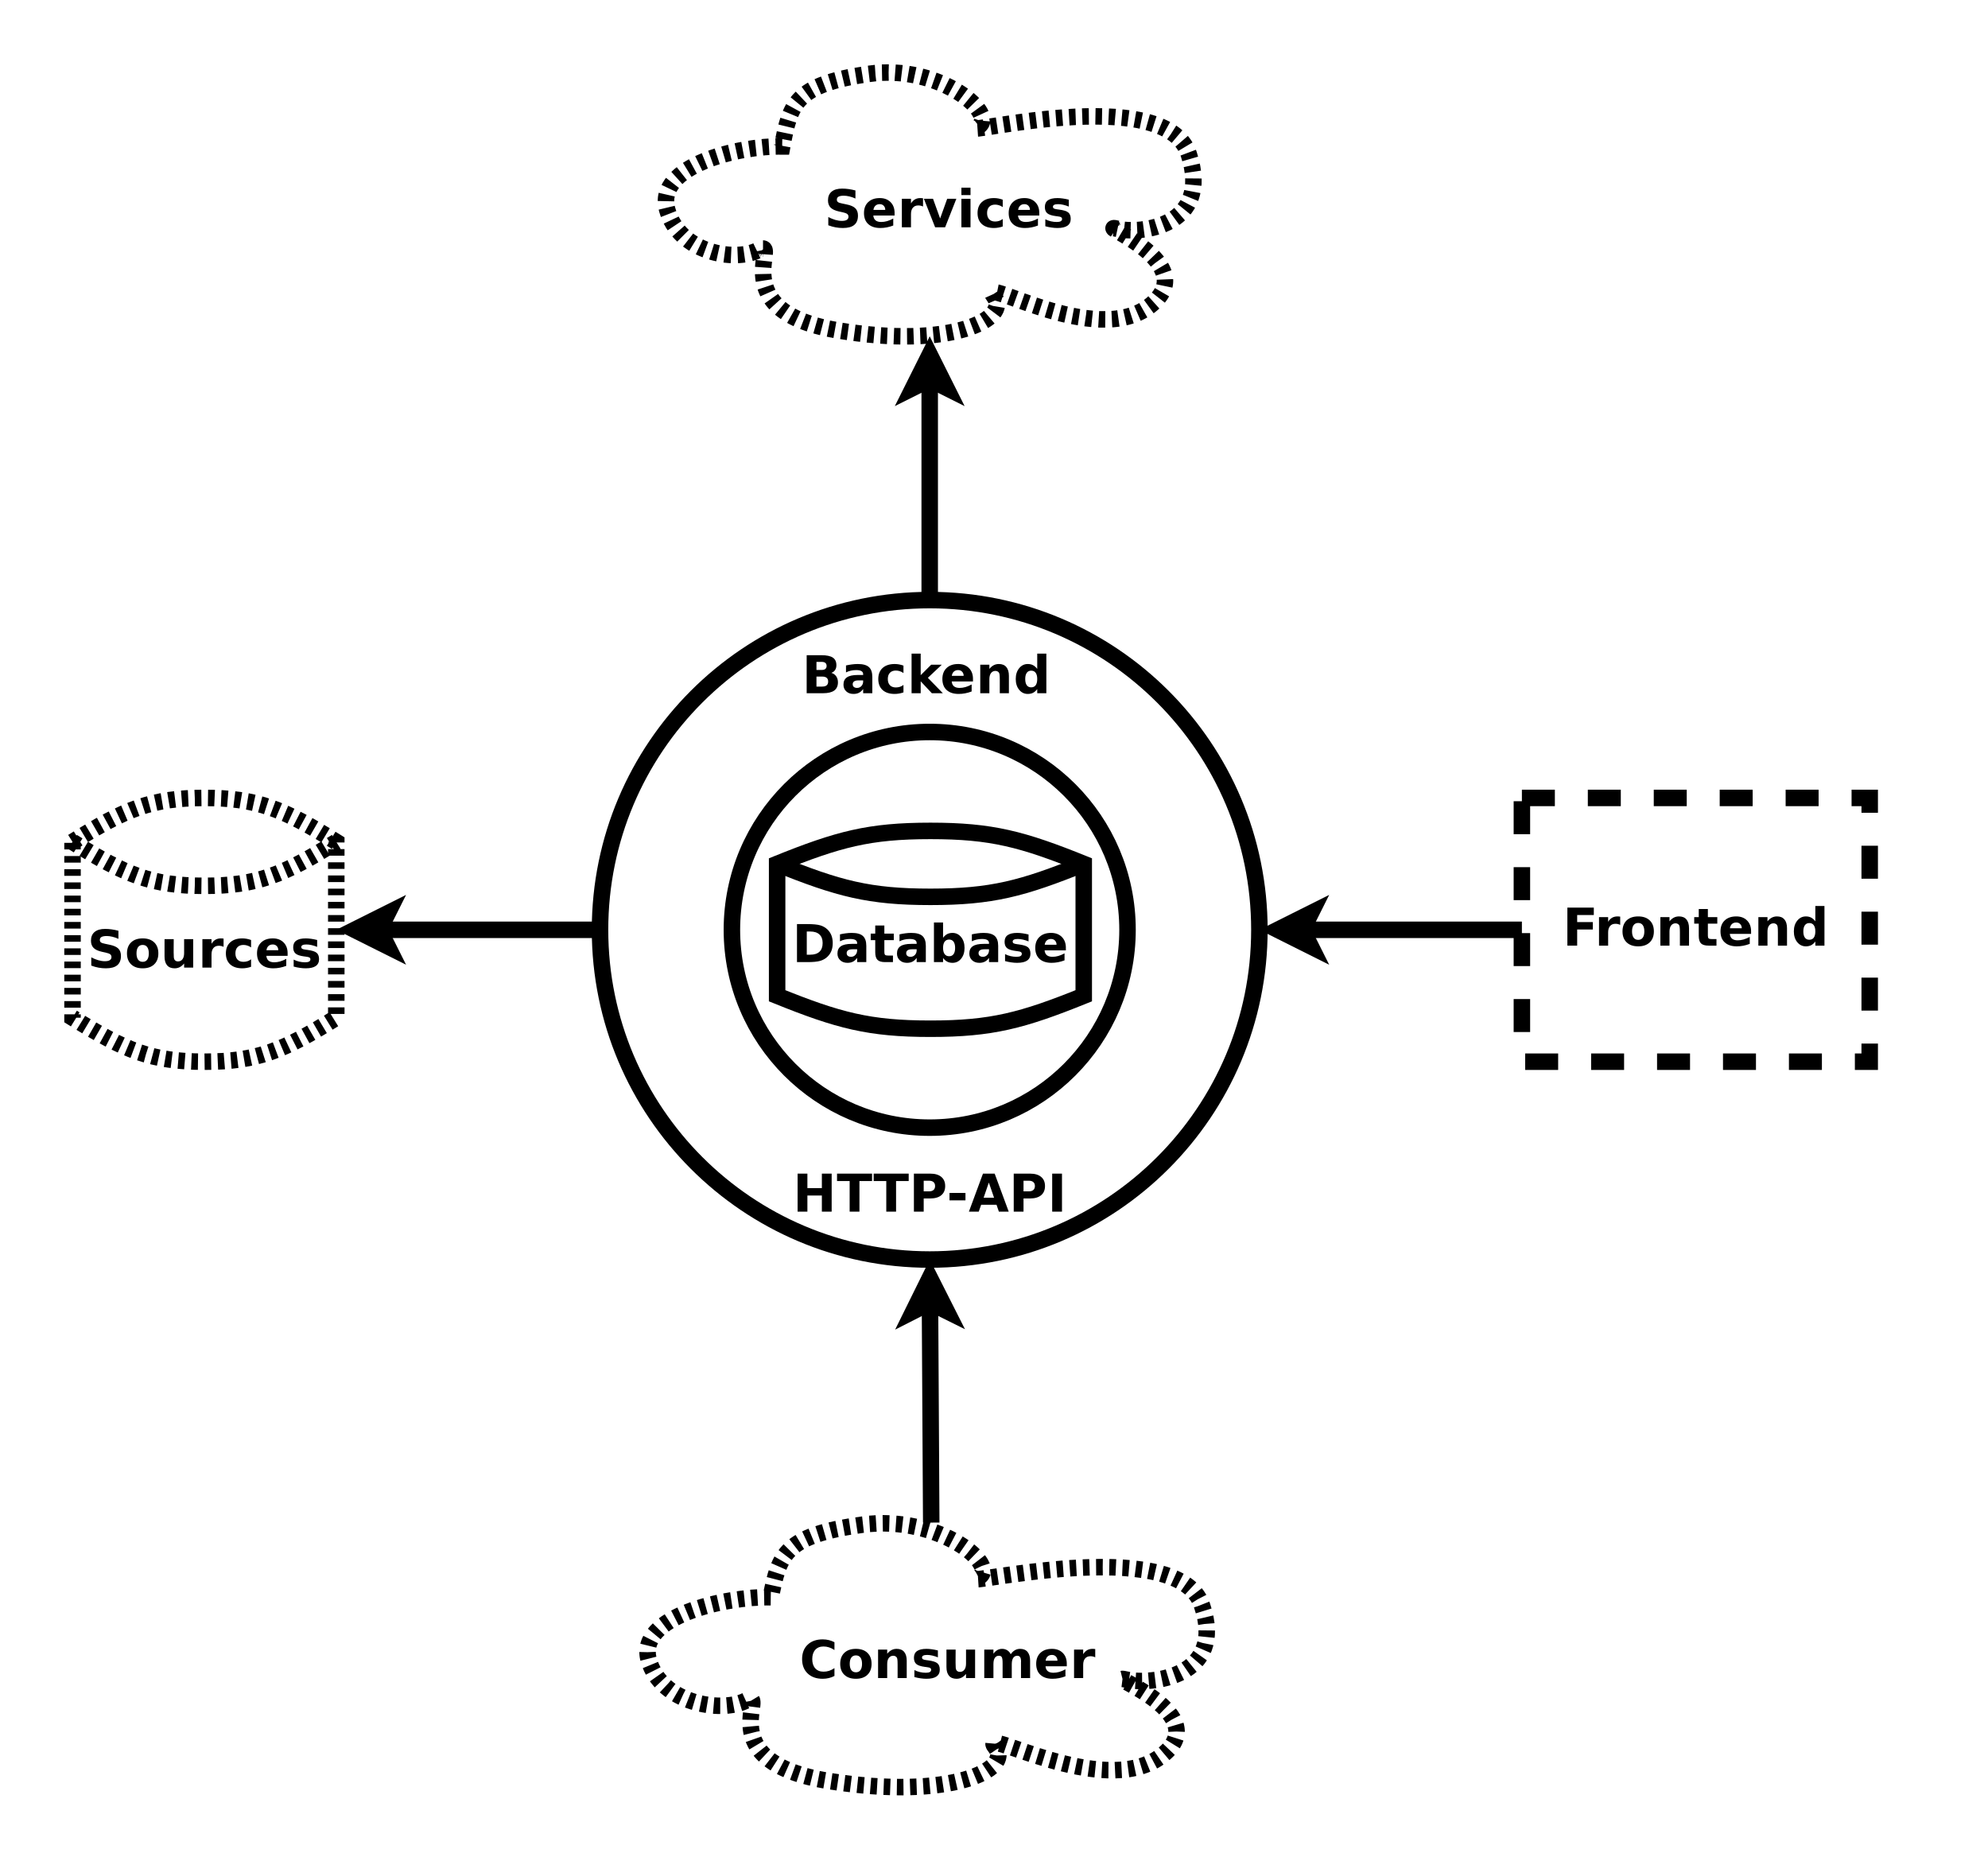
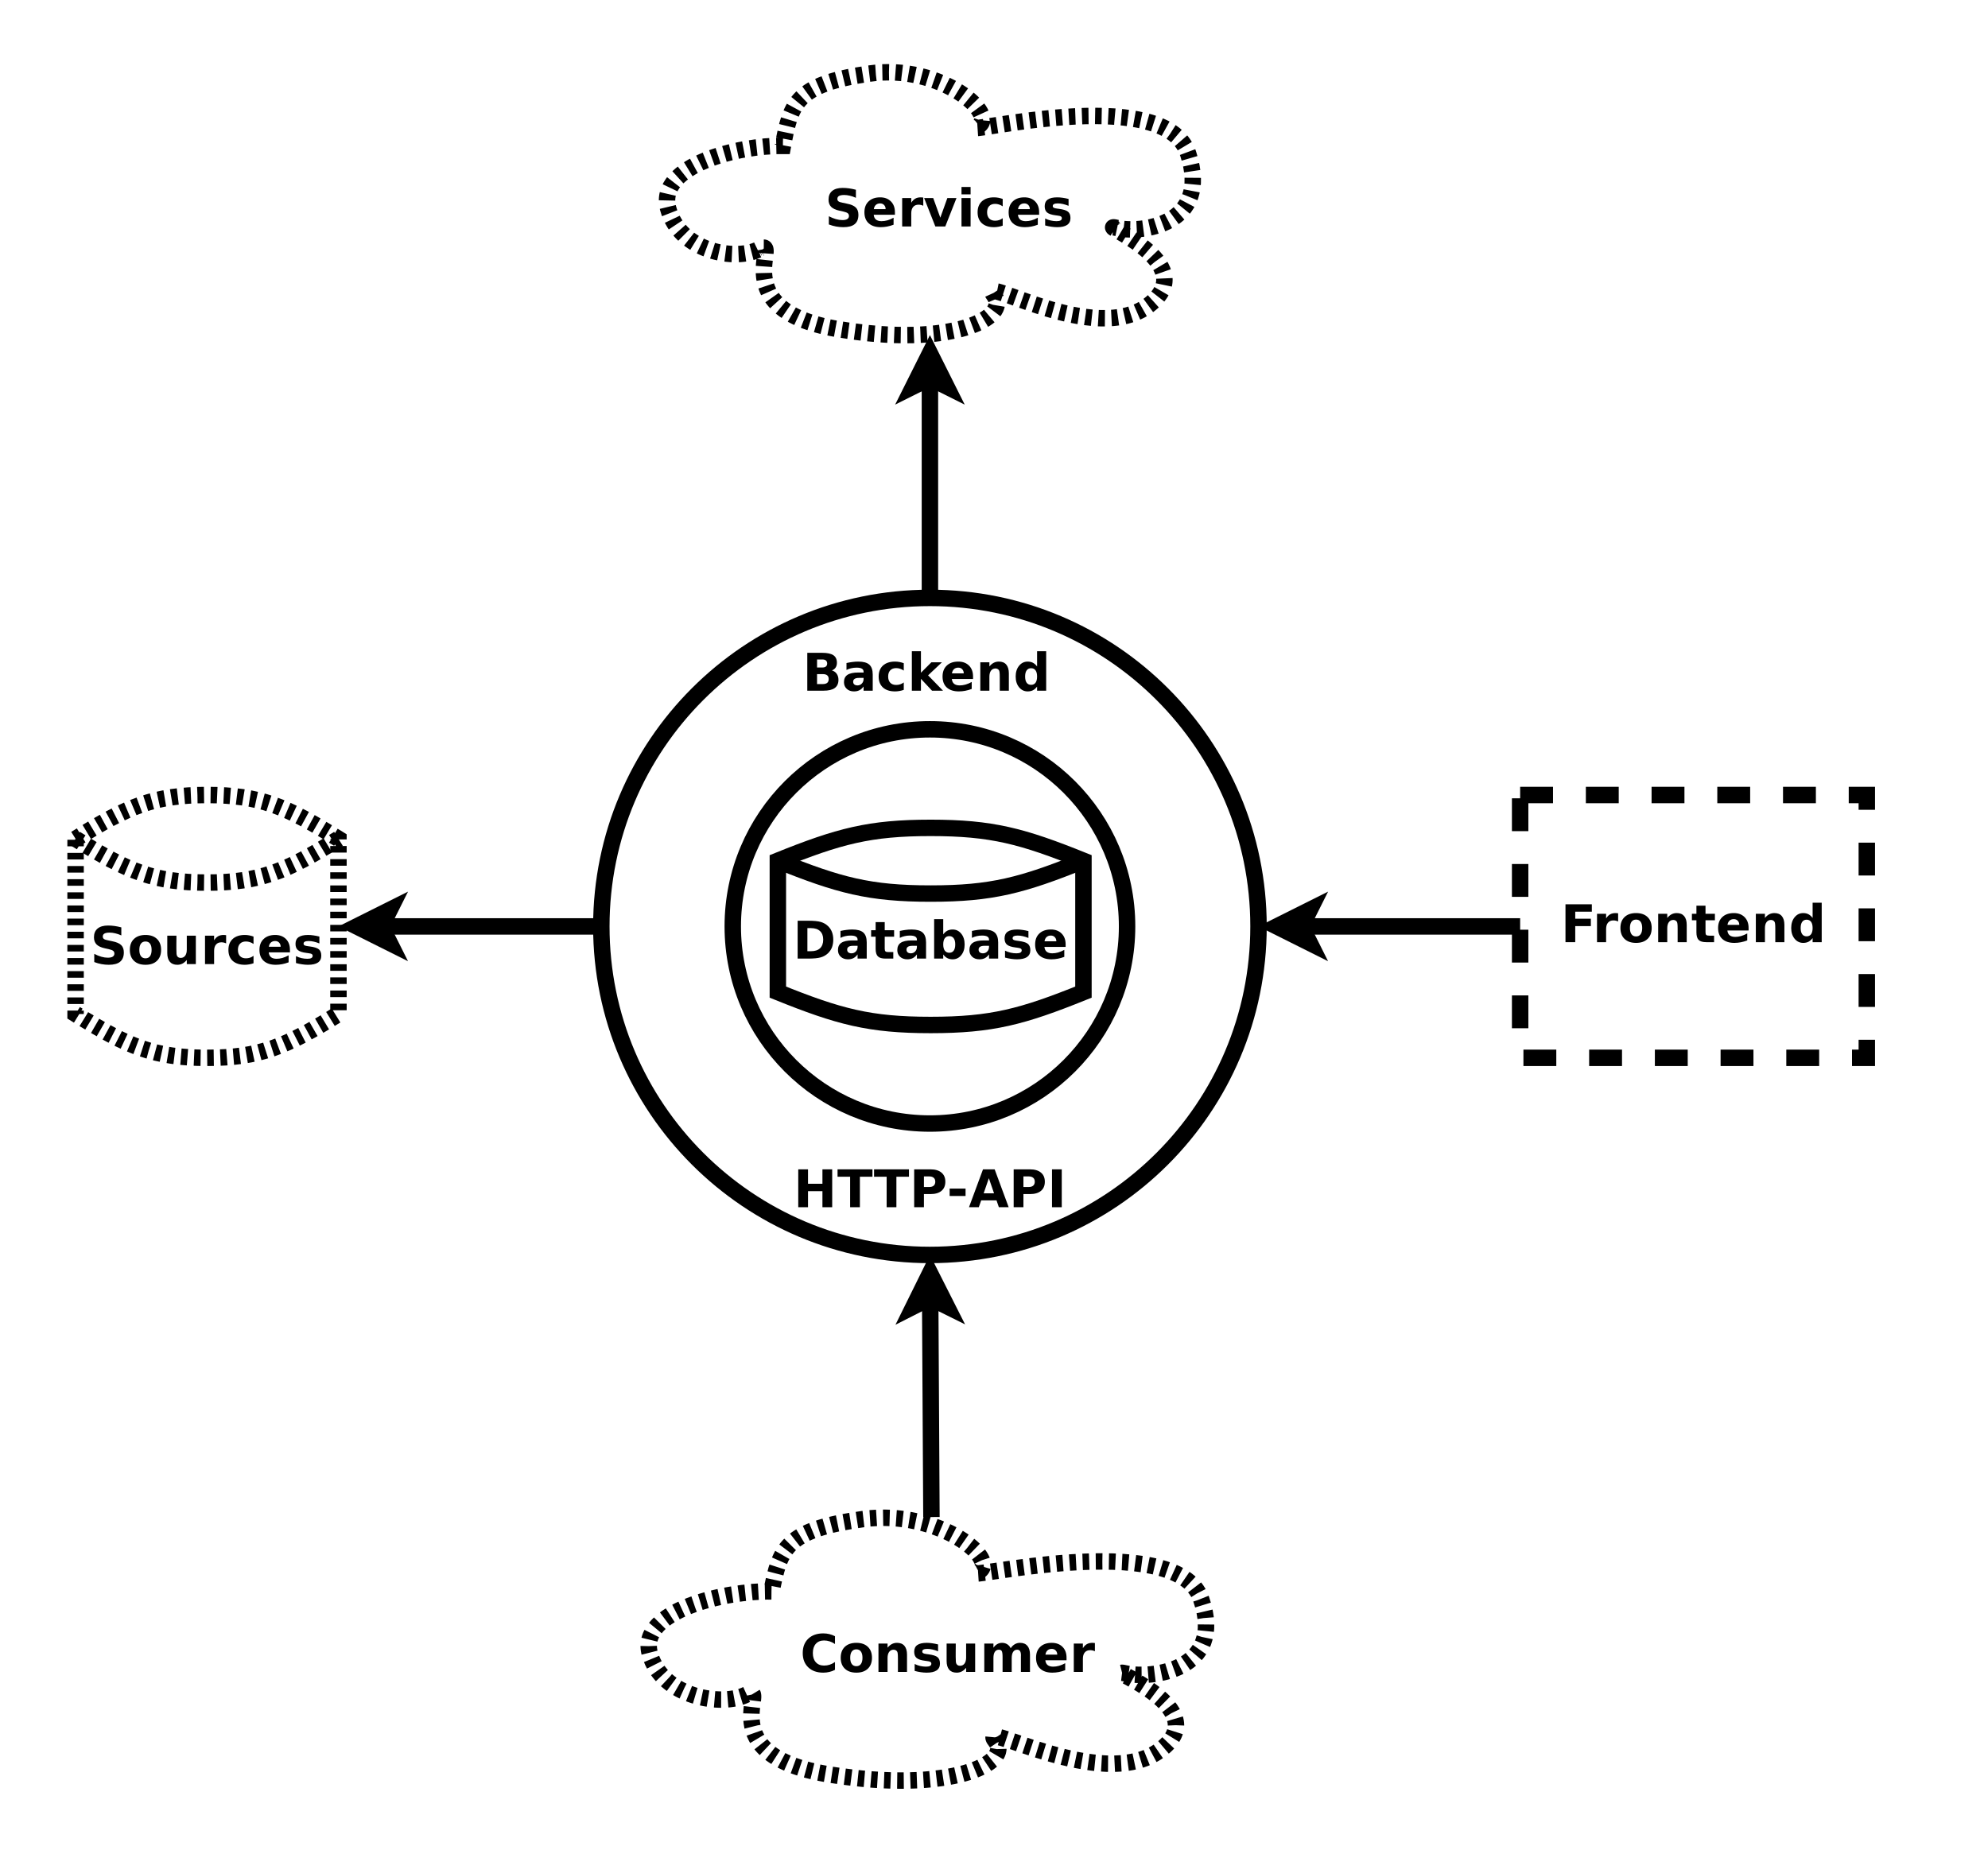
- <svg xmlns="http://www.w3.org/2000/svg" xmlns:xlink="http://www.w3.org/1999/xlink" width="603pt" height="563pt" viewBox="0 0 603 563" version="1.1">
+ <svg xmlns="http://www.w3.org/2000/svg" xmlns:xlink="http://www.w3.org/1999/xlink" width="605pt" height="563pt" viewBox="0 0 603 563" version="1.1">
  <defs>
    <g>
      <symbol overflow="visible" id="glyph0-0">
        <path style="stroke:none;" d="M 0.781 2.797 L 0.781 -11.156 L 8.688 -11.156 L 8.688 2.797 Z M 1.672 1.922 L 7.812 1.922 L 7.812 -10.266 L 1.672 -10.266 Z M 1.672 1.922 " />
      </symbol>
      <symbol overflow="visible" id="glyph0-1">
        <path style="stroke:none;" d="M 4.422 -9.281 L 4.422 -2.25 L 5.484 -2.25 C 6.703 -2.25 7.629 -2.547 8.266 -3.141 C 8.91 -3.742 9.234 -4.625 9.234 -5.781 C 9.234 -6.914 8.91 -7.781 8.266 -8.375 C 7.629 -8.977 6.703 -9.281 5.484 -9.281 Z M 1.453 -11.531 L 4.594 -11.531 C 6.344 -11.531 7.645 -11.406 8.5 -11.156 C 9.352 -10.906 10.086 -10.484 10.703 -9.891 C 11.242 -9.367 11.645 -8.766 11.906 -8.078 C 12.164 -7.398 12.297 -6.633 12.297 -5.781 C 12.297 -4.906 12.164 -4.125 11.906 -3.438 C 11.645 -2.758 11.242 -2.16 10.703 -1.641 C 10.086 -1.047 9.348 -0.625 8.484 -0.375 C 7.617 -0.125 6.32 0 4.594 0 L 1.453 0 Z M 1.453 -11.531 " />
      </symbol>
      <symbol overflow="visible" id="glyph0-2">
        <path style="stroke:none;" d="M 5.203 -3.891 C 4.629 -3.891 4.195 -3.789 3.906 -3.594 C 3.613 -3.395 3.469 -3.109 3.469 -2.734 C 3.469 -2.379 3.582 -2.102 3.812 -1.906 C 4.051 -1.707 4.379 -1.609 4.797 -1.609 C 5.316 -1.609 5.754 -1.797 6.109 -2.172 C 6.461 -2.547 6.641 -3.016 6.641 -3.578 L 6.641 -3.891 Z M 9.422 -4.938 L 9.422 0 L 6.641 0 L 6.641 -1.281 C 6.266 -0.758 5.844 -0.379 5.375 -0.141 C 4.914 0.098 4.359 0.219 3.703 0.219 C 2.805 0.219 2.078 -0.039 1.516 -0.562 C 0.953 -1.082 0.672 -1.758 0.672 -2.594 C 0.672 -3.602 1.02 -4.344 1.719 -4.812 C 2.414 -5.289 3.516 -5.531 5.016 -5.531 L 6.641 -5.531 L 6.641 -5.75 C 6.641 -6.188 6.469 -6.504 6.125 -6.703 C 5.781 -6.91 5.242 -7.016 4.516 -7.016 C 3.922 -7.016 3.367 -6.953 2.859 -6.828 C 2.348 -6.711 1.875 -6.539 1.438 -6.312 L 1.438 -8.422 C 2.031 -8.555 2.625 -8.66 3.219 -8.734 C 3.812 -8.816 4.41 -8.859 5.016 -8.859 C 6.566 -8.859 7.688 -8.551 8.375 -7.938 C 9.07 -7.32 9.422 -6.32 9.422 -4.938 Z M 9.422 -4.938 " />
      </symbol>
      <symbol overflow="visible" id="glyph0-3">
        <path style="stroke:none;" d="M 4.344 -11.109 L 4.344 -8.641 L 7.203 -8.641 L 7.203 -6.672 L 4.344 -6.672 L 4.344 -3 C 4.344 -2.602 4.422 -2.332 4.578 -2.188 C 4.742 -2.051 5.062 -1.984 5.531 -1.984 L 6.953 -1.984 L 6.953 0 L 4.594 0 C 3.5 0 2.723 -0.223 2.266 -0.672 C 1.805 -1.129 1.578 -1.906 1.578 -3 L 1.578 -6.672 L 0.203 -6.672 L 0.203 -8.641 L 1.578 -8.641 L 1.578 -11.109 Z M 4.344 -11.109 " />
      </symbol>
      <symbol overflow="visible" id="glyph0-4">
        <path style="stroke:none;" d="M 5.938 -1.781 C 6.52 -1.781 6.969 -1.992 7.281 -2.422 C 7.594 -2.859 7.75 -3.488 7.75 -4.312 C 7.75 -5.133 7.594 -5.758 7.281 -6.188 C 6.969 -6.625 6.52 -6.844 5.938 -6.844 C 5.344 -6.844 4.883 -6.625 4.562 -6.188 C 4.25 -5.758 4.094 -5.133 4.094 -4.312 C 4.094 -3.5 4.25 -2.875 4.562 -2.438 C 4.883 -2 5.344 -1.781 5.938 -1.781 Z M 4.094 -7.375 C 4.469 -7.883 4.883 -8.258 5.344 -8.5 C 5.812 -8.738 6.348 -8.859 6.953 -8.859 C 8.023 -8.859 8.898 -8.43 9.578 -7.578 C 10.266 -6.734 10.609 -5.645 10.609 -4.312 C 10.609 -2.977 10.266 -1.891 9.578 -1.047 C 8.898 -0.203 8.023 0.219 6.953 0.219 C 6.348 0.219 5.812 0.098 5.344 -0.141 C 4.883 -0.379 4.469 -0.75 4.094 -1.25 L 4.094 0 L 1.328 0 L 1.328 -12.016 L 4.094 -12.016 Z M 4.094 -7.375 " />
      </symbol>
      <symbol overflow="visible" id="glyph0-5">
        <path style="stroke:none;" d="M 8.078 -8.375 L 8.078 -6.281 C 7.492 -6.52 6.926 -6.703 6.375 -6.828 C 5.82 -6.953 5.301 -7.016 4.812 -7.016 C 4.281 -7.016 3.891 -6.945 3.641 -6.812 C 3.391 -6.688 3.266 -6.488 3.266 -6.219 C 3.266 -6 3.359 -5.828 3.547 -5.703 C 3.742 -5.586 4.094 -5.5 4.594 -5.438 L 5.078 -5.375 C 6.492 -5.195 7.441 -4.898 7.922 -4.484 C 8.41 -4.078 8.656 -3.43 8.656 -2.547 C 8.656 -1.629 8.316 -0.938 7.641 -0.469 C 6.961 -0.008 5.953 0.219 4.609 0.219 C 4.035 0.219 3.441 0.172 2.828 0.078 C 2.223 -0.004 1.598 -0.133 0.953 -0.312 L 0.953 -2.422 C 1.504 -2.148 2.066 -1.945 2.641 -1.812 C 3.223 -1.676 3.812 -1.609 4.406 -1.609 C 4.945 -1.609 5.352 -1.68 5.625 -1.828 C 5.895 -1.984 6.031 -2.207 6.031 -2.5 C 6.031 -2.75 5.938 -2.93 5.75 -3.047 C 5.562 -3.172 5.188 -3.266 4.625 -3.328 L 4.141 -3.391 C 2.91 -3.547 2.047 -3.832 1.547 -4.25 C 1.055 -4.664 0.812 -5.301 0.812 -6.156 C 0.812 -7.07 1.125 -7.75 1.75 -8.188 C 2.383 -8.633 3.348 -8.859 4.641 -8.859 C 5.148 -8.859 5.688 -8.816 6.25 -8.734 C 6.812 -8.66 7.422 -8.539 8.078 -8.375 Z M 8.078 -8.375 " />
      </symbol>
      <symbol overflow="visible" id="glyph0-6">
        <path style="stroke:none;" d="M 9.953 -4.344 L 9.953 -3.562 L 3.5 -3.562 C 3.562 -2.914 3.789 -2.426 4.188 -2.094 C 4.594 -1.77 5.16 -1.609 5.891 -1.609 C 6.461 -1.609 7.051 -1.691 7.656 -1.859 C 8.27 -2.035 8.898 -2.301 9.547 -2.656 L 9.547 -0.531 C 8.891 -0.281 8.234 -0.094 7.578 0.031 C 6.93 0.156 6.281 0.219 5.625 0.219 C 4.062 0.219 2.844 -0.176 1.969 -0.969 C 1.102 -1.758 0.672 -2.875 0.672 -4.312 C 0.672 -5.727 1.098 -6.836 1.953 -7.641 C 2.805 -8.453 3.977 -8.859 5.469 -8.859 C 6.832 -8.859 7.922 -8.445 8.734 -7.625 C 9.547 -6.812 9.953 -5.719 9.953 -4.344 Z M 7.125 -5.266 C 7.125 -5.785 6.969 -6.207 6.656 -6.531 C 6.352 -6.852 5.953 -7.016 5.453 -7.016 C 4.922 -7.016 4.488 -6.863 4.156 -6.562 C 3.82 -6.258 3.613 -5.828 3.531 -5.266 Z M 7.125 -5.266 " />
      </symbol>
      <symbol overflow="visible" id="glyph0-7">
        <path style="stroke:none;" d="M 6.062 -7.062 C 6.531 -7.062 6.883 -7.164 7.125 -7.375 C 7.375 -7.582 7.5 -7.883 7.5 -8.281 C 7.5 -8.676 7.375 -8.977 7.125 -9.188 C 6.883 -9.395 6.531 -9.5 6.062 -9.5 L 4.422 -9.5 L 4.422 -7.062 Z M 6.172 -2.016 C 6.766 -2.016 7.211 -2.141 7.516 -2.391 C 7.816 -2.648 7.969 -3.035 7.969 -3.547 C 7.969 -4.047 7.816 -4.422 7.516 -4.672 C 7.223 -4.922 6.773 -5.047 6.172 -5.047 L 4.422 -5.047 L 4.422 -2.016 Z M 8.938 -6.172 C 9.57 -5.984 10.062 -5.641 10.406 -5.141 C 10.758 -4.641 10.938 -4.023 10.938 -3.297 C 10.938 -2.191 10.562 -1.363 9.812 -0.812 C 9.062 -0.27 7.922 0 6.391 0 L 1.453 0 L 1.453 -11.531 L 5.922 -11.531 C 7.516 -11.531 8.672 -11.285 9.391 -10.797 C 10.109 -10.316 10.469 -9.547 10.469 -8.484 C 10.469 -7.922 10.336 -7.441 10.078 -7.047 C 9.816 -6.648 9.438 -6.359 8.938 -6.172 Z M 8.938 -6.172 " />
      </symbol>
      <symbol overflow="visible" id="glyph0-8">
        <path style="stroke:none;" d="M 8.312 -8.375 L 8.312 -6.125 C 7.938 -6.383 7.555 -6.57 7.172 -6.688 C 6.797 -6.812 6.406 -6.875 6 -6.875 C 5.227 -6.875 4.629 -6.648 4.203 -6.203 C 3.773 -5.754 3.562 -5.125 3.562 -4.312 C 3.562 -3.508 3.773 -2.879 4.203 -2.422 C 4.629 -1.973 5.227 -1.75 6 -1.75 C 6.438 -1.75 6.848 -1.812 7.234 -1.938 C 7.629 -2.07 7.988 -2.266 8.312 -2.516 L 8.312 -0.25 C 7.883 -0.094 7.445 0.02 7 0.094 C 6.551 0.176 6.102 0.219 5.656 0.219 C 4.094 0.219 2.867 -0.176 1.984 -0.969 C 1.109 -1.77 0.672 -2.883 0.672 -4.312 C 0.672 -5.738 1.109 -6.852 1.984 -7.656 C 2.867 -8.457 4.094 -8.859 5.656 -8.859 C 6.113 -8.859 6.562 -8.816 7 -8.734 C 7.438 -8.648 7.875 -8.531 8.312 -8.375 Z M 8.312 -8.375 " />
      </symbol>
      <symbol overflow="visible" id="glyph0-9">
        <path style="stroke:none;" d="M 1.328 -12.016 L 4.094 -12.016 L 4.094 -5.469 L 7.266 -8.641 L 10.484 -8.641 L 6.266 -4.672 L 10.812 0 L 7.469 0 L 4.094 -3.609 L 4.094 0 L 1.328 0 Z M 1.328 -12.016 " />
      </symbol>
      <symbol overflow="visible" id="glyph0-10">
        <path style="stroke:none;" d="M 10.016 -5.266 L 10.016 0 L 7.25 0 L 7.25 -4.031 C 7.25 -4.781 7.227 -5.297 7.188 -5.578 C 7.156 -5.859 7.098 -6.066 7.016 -6.203 C 6.91 -6.379 6.766 -6.516 6.578 -6.609 C 6.391 -6.711 6.176 -6.766 5.938 -6.766 C 5.363 -6.766 4.91 -6.539 4.578 -6.094 C 4.254 -5.656 4.094 -5.039 4.094 -4.25 L 4.094 0 L 1.328 0 L 1.328 -8.641 L 4.094 -8.641 L 4.094 -7.375 C 4.508 -7.883 4.953 -8.258 5.422 -8.5 C 5.891 -8.738 6.406 -8.859 6.969 -8.859 C 7.969 -8.859 8.723 -8.551 9.234 -7.938 C 9.754 -7.32 10.016 -6.43 10.016 -5.266 Z M 10.016 -5.266 " />
      </symbol>
      <symbol overflow="visible" id="glyph0-11">
        <path style="stroke:none;" d="M 7.219 -7.375 L 7.219 -12.016 L 9.984 -12.016 L 9.984 0 L 7.219 0 L 7.219 -1.25 C 6.832 -0.738 6.41 -0.363 5.953 -0.125 C 5.492 0.102 4.961 0.219 4.359 0.219 C 3.297 0.219 2.422 -0.203 1.734 -1.047 C 1.047 -1.891 0.703 -2.977 0.703 -4.312 C 0.703 -5.645 1.047 -6.734 1.734 -7.578 C 2.422 -8.43 3.297 -8.859 4.359 -8.859 C 4.961 -8.859 5.492 -8.738 5.953 -8.5 C 6.41 -8.258 6.832 -7.883 7.219 -7.375 Z M 5.391 -1.781 C 5.984 -1.781 6.438 -1.992 6.75 -2.422 C 7.062 -2.859 7.219 -3.488 7.219 -4.312 C 7.219 -5.133 7.062 -5.758 6.75 -6.188 C 6.438 -6.625 5.984 -6.844 5.391 -6.844 C 4.805 -6.844 4.359 -6.625 4.047 -6.188 C 3.734 -5.758 3.578 -5.133 3.578 -4.312 C 3.578 -3.488 3.734 -2.859 4.047 -2.422 C 4.359 -1.992 4.805 -1.781 5.391 -1.781 Z M 5.391 -1.781 " />
      </symbol>
      <symbol overflow="visible" id="glyph0-12">
        <path style="stroke:none;" d="M 9.469 -11.172 L 9.469 -8.719 C 8.844 -9.008 8.227 -9.223 7.625 -9.359 C 7.02 -9.504 6.453 -9.578 5.922 -9.578 C 5.203 -9.578 4.672 -9.477 4.328 -9.281 C 3.992 -9.094 3.828 -8.789 3.828 -8.375 C 3.828 -8.062 3.941 -7.816 4.172 -7.641 C 4.398 -7.473 4.816 -7.332 5.422 -7.219 L 6.688 -6.953 C 7.969 -6.703 8.879 -6.312 9.422 -5.781 C 9.961 -5.258 10.234 -4.516 10.234 -3.547 C 10.234 -2.273 9.852 -1.328 9.094 -0.703 C 8.344 -0.086 7.191 0.219 5.641 0.219 C 4.91 0.219 4.176 0.148 3.438 0.016 C 2.707 -0.117 1.973 -0.328 1.234 -0.609 L 1.234 -3.109 C 1.973 -2.723 2.688 -2.43 3.375 -2.234 C 4.062 -2.035 4.723 -1.938 5.359 -1.938 C 6.004 -1.938 6.5 -2.039 6.844 -2.25 C 7.188 -2.469 7.359 -2.781 7.359 -3.188 C 7.359 -3.539 7.238 -3.816 7 -4.016 C 6.77 -4.211 6.305 -4.391 5.609 -4.547 L 4.469 -4.797 C 3.312 -5.047 2.469 -5.438 1.938 -5.969 C 1.406 -6.508 1.141 -7.238 1.141 -8.156 C 1.141 -9.312 1.508 -10.195 2.25 -10.812 C 2.988 -11.426 4.051 -11.734 5.438 -11.734 C 6.07 -11.734 6.723 -11.688 7.391 -11.594 C 8.066 -11.5 8.758 -11.359 9.469 -11.172 Z M 9.469 -11.172 " />
      </symbol>
      <symbol overflow="visible" id="glyph0-13">
        <path style="stroke:none;" d="M 5.438 -6.875 C 4.832 -6.875 4.367 -6.656 4.047 -6.219 C 3.723 -5.781 3.562 -5.145 3.562 -4.312 C 3.562 -3.488 3.723 -2.852 4.047 -2.406 C 4.367 -1.969 4.832 -1.75 5.438 -1.75 C 6.039 -1.75 6.5 -1.969 6.812 -2.406 C 7.133 -2.852 7.297 -3.488 7.297 -4.312 C 7.297 -5.145 7.133 -5.781 6.812 -6.219 C 6.5 -6.656 6.039 -6.875 5.438 -6.875 Z M 5.438 -8.859 C 6.926 -8.859 8.086 -8.457 8.922 -7.656 C 9.766 -6.852 10.188 -5.738 10.188 -4.312 C 10.188 -2.895 9.766 -1.785 8.922 -0.984 C 8.086 -0.18 6.926 0.219 5.438 0.219 C 3.945 0.219 2.781 -0.18 1.938 -0.984 C 1.094 -1.785 0.672 -2.895 0.672 -4.312 C 0.672 -5.738 1.094 -6.852 1.938 -7.656 C 2.781 -8.457 3.945 -8.859 5.438 -8.859 Z M 5.438 -8.859 " />
      </symbol>
      <symbol overflow="visible" id="glyph0-14">
        <path style="stroke:none;" d="M 1.234 -3.359 L 1.234 -8.641 L 4.016 -8.641 L 4.016 -7.781 C 4.016 -7.312 4.008 -6.723 4 -6.016 C 4 -5.305 4 -4.836 4 -4.609 C 4 -3.91 4.016 -3.406 4.047 -3.094 C 4.086 -2.789 4.148 -2.57 4.234 -2.438 C 4.348 -2.25 4.492 -2.109 4.672 -2.016 C 4.859 -1.922 5.07 -1.875 5.312 -1.875 C 5.883 -1.875 6.336 -2.094 6.672 -2.531 C 7.004 -2.977 7.172 -3.594 7.172 -4.375 L 7.172 -8.641 L 9.922 -8.641 L 9.922 0 L 7.172 0 L 7.172 -1.25 C 6.754 -0.75 6.312 -0.379 5.844 -0.141 C 5.375 0.098 4.859 0.219 4.297 0.219 C 3.297 0.219 2.535 -0.082 2.016 -0.688 C 1.492 -1.301 1.234 -2.191 1.234 -3.359 Z M 1.234 -3.359 " />
      </symbol>
      <symbol overflow="visible" id="glyph0-15">
        <path style="stroke:none;" d="M 7.75 -6.297 C 7.508 -6.41 7.27 -6.492 7.031 -6.547 C 6.789 -6.598 6.551 -6.625 6.312 -6.625 C 5.602 -6.625 5.055 -6.395 4.672 -5.938 C 4.285 -5.488 4.094 -4.836 4.094 -3.984 L 4.094 0 L 1.328 0 L 1.328 -8.641 L 4.094 -8.641 L 4.094 -7.234 C 4.445 -7.797 4.852 -8.207 5.312 -8.469 C 5.77 -8.727 6.32 -8.859 6.969 -8.859 C 7.062 -8.859 7.16 -8.852 7.266 -8.844 C 7.379 -8.832 7.539 -8.816 7.75 -8.797 Z M 7.75 -6.297 " />
      </symbol>
      <symbol overflow="visible" id="glyph0-16">
        <path style="stroke:none;" d="M 0.234 -8.641 L 3 -8.641 L 5.156 -2.672 L 7.297 -8.641 L 10.078 -8.641 L 6.672 0 L 3.641 0 Z M 0.234 -8.641 " />
      </symbol>
      <symbol overflow="visible" id="glyph0-17">
        <path style="stroke:none;" d="M 1.328 -8.641 L 4.094 -8.641 L 4.094 0 L 1.328 0 Z M 1.328 -12.016 L 4.094 -12.016 L 4.094 -9.766 L 1.328 -9.766 Z M 1.328 -12.016 " />
      </symbol>
      <symbol overflow="visible" id="glyph0-18">
        <path style="stroke:none;" d="M 1.453 -11.531 L 9.469 -11.531 L 9.469 -9.281 L 4.422 -9.281 L 4.422 -7.141 L 9.172 -7.141 L 9.172 -4.891 L 4.422 -4.891 L 4.422 0 L 1.453 0 Z M 1.453 -11.531 " />
      </symbol>
      <symbol overflow="visible" id="glyph0-19">
        <path style="stroke:none;" d="M 1.453 -11.531 L 4.422 -11.531 L 4.422 -7.141 L 8.812 -7.141 L 8.812 -11.531 L 11.781 -11.531 L 11.781 0 L 8.812 0 L 8.812 -4.891 L 4.422 -4.891 L 4.422 0 L 1.453 0 Z M 1.453 -11.531 " />
      </symbol>
      <symbol overflow="visible" id="glyph0-20">
        <path style="stroke:none;" d="M 0.078 -11.531 L 10.703 -11.531 L 10.703 -9.281 L 6.875 -9.281 L 6.875 0 L 3.906 0 L 3.906 -9.281 L 0.078 -9.281 Z M 0.078 -11.531 " />
      </symbol>
      <symbol overflow="visible" id="glyph0-21">
        <path style="stroke:none;" d="M 1.453 -11.531 L 6.391 -11.531 C 7.848 -11.531 8.969 -11.203 9.75 -10.547 C 10.539 -9.898 10.938 -8.973 10.938 -7.766 C 10.938 -6.555 10.539 -5.625 9.75 -4.969 C 8.969 -4.32 7.848 -4 6.391 -4 L 4.422 -4 L 4.422 0 L 1.453 0 Z M 4.422 -9.375 L 4.422 -6.156 L 6.062 -6.156 C 6.645 -6.156 7.094 -6.297 7.406 -6.578 C 7.719 -6.859 7.875 -7.254 7.875 -7.766 C 7.875 -8.285 7.719 -8.68 7.406 -8.953 C 7.094 -9.234 6.645 -9.375 6.062 -9.375 Z M 4.422 -9.375 " />
      </symbol>
      <symbol overflow="visible" id="glyph0-22">
        <path style="stroke:none;" d="M 0.859 -5.672 L 5.703 -5.672 L 5.703 -3.422 L 0.859 -3.422 Z M 0.859 -5.672 " />
      </symbol>
      <symbol overflow="visible" id="glyph0-23">
        <path style="stroke:none;" d="M 8.453 -2.094 L 3.797 -2.094 L 3.062 0 L 0.078 0 L 4.344 -11.531 L 7.891 -11.531 L 12.156 0 L 9.172 0 Z M 4.547 -4.234 L 7.703 -4.234 L 6.125 -8.828 Z M 4.547 -4.234 " />
      </symbol>
      <symbol overflow="visible" id="glyph0-24">
        <path style="stroke:none;" d="M 1.453 -11.531 L 4.422 -11.531 L 4.422 0 L 1.453 0 Z M 1.453 -11.531 " />
      </symbol>
      <symbol overflow="visible" id="glyph0-25">
        <path style="stroke:none;" d="M 10.594 -0.641 C 10.051 -0.348 9.484 -0.133 8.891 0 C 8.297 0.145 7.676 0.219 7.031 0.219 C 5.113 0.219 3.594 -0.316 2.469 -1.391 C 1.344 -2.461 0.781 -3.914 0.781 -5.75 C 0.781 -7.594 1.344 -9.051 2.469 -10.125 C 3.594 -11.195 5.113 -11.734 7.031 -11.734 C 7.676 -11.734 8.297 -11.66 8.891 -11.516 C 9.484 -11.367 10.051 -11.156 10.594 -10.875 L 10.594 -8.5 C 10.039 -8.875 9.492 -9.145 8.953 -9.312 C 8.422 -9.488 7.859 -9.578 7.266 -9.578 C 6.211 -9.578 5.379 -9.238 4.766 -8.562 C 4.16 -7.883 3.859 -6.945 3.859 -5.75 C 3.859 -4.562 4.16 -3.629 4.766 -2.953 C 5.379 -2.273 6.211 -1.938 7.266 -1.938 C 7.859 -1.938 8.422 -2.02 8.953 -2.188 C 9.492 -2.363 10.039 -2.641 10.594 -3.016 Z M 10.594 -0.641 " />
      </symbol>
      <symbol overflow="visible" id="glyph0-26">
        <path style="stroke:none;" d="M 9.344 -7.219 C 9.695 -7.75 10.113 -8.156 10.594 -8.438 C 11.07 -8.719 11.598 -8.859 12.172 -8.859 C 13.172 -8.859 13.926 -8.551 14.438 -7.938 C 14.957 -7.32 15.219 -6.43 15.219 -5.266 L 15.219 0 L 12.453 0 L 12.453 -4.516 C 12.453 -4.578 12.453 -4.645 12.453 -4.719 C 12.461 -4.789 12.469 -4.895 12.469 -5.031 C 12.469 -5.633 12.375 -6.07 12.188 -6.344 C 12.008 -6.625 11.719 -6.766 11.312 -6.766 C 10.789 -6.766 10.383 -6.547 10.094 -6.109 C 9.812 -5.68 9.664 -5.062 9.656 -4.25 L 9.656 0 L 6.875 0 L 6.875 -4.516 C 6.875 -5.461 6.789 -6.07 6.625 -6.344 C 6.469 -6.625 6.176 -6.766 5.75 -6.766 C 5.219 -6.766 4.805 -6.547 4.516 -6.109 C 4.234 -5.68 4.094 -5.062 4.094 -4.25 L 4.094 0 L 1.312 0 L 1.312 -8.641 L 4.094 -8.641 L 4.094 -7.375 C 4.438 -7.863 4.828 -8.234 5.266 -8.484 C 5.703 -8.734 6.188 -8.859 6.719 -8.859 C 7.312 -8.859 7.836 -8.711 8.297 -8.422 C 8.754 -8.129 9.102 -7.727 9.344 -7.219 Z M 9.344 -7.219 " />
      </symbol>
    </g>
  </defs>
  <g id="surface5054">
    <rect x="0" y="0" width="603" height="563" style="fill:rgb(100%,100%,100%);fill-opacity:1;stroke:none;" />
    <path style="fill-rule:evenodd;fill:rgb(100%,100%,100%);fill-opacity:1;stroke-width:0.1;stroke-linecap:butt;stroke-linejoin:miter;stroke:rgb(100%,100%,100%);stroke-opacity:1;stroke-miterlimit:10;" d="M 11 6 L 41 6 L 41 34 L 11 34 Z M 11 6 " transform="matrix(20,0,0,20,-218,-118)" />
    <path style="fill-rule:evenodd;fill:rgb(100%,100%,100%);fill-opacity:1;stroke-width:0.25;stroke-linecap:butt;stroke-linejoin:miter;stroke:rgb(0%,0%,0%);stroke-opacity:1;stroke-miterlimit:10;" d="M 30 20 C 30 22.761 27.761 25 25 25 C 22.239 25 20 22.761 20 20 C 20 17.239 22.239 15 25 15 C 27.761 15 30 17.239 30 20 " transform="matrix(20,0,0,20,-218,-118)" />
    <path style="fill:none;stroke-width:0.25;stroke-linecap:butt;stroke-linejoin:miter;stroke:rgb(0%,0%,0%);stroke-opacity:1;stroke-miterlimit:10;" d="M 16.654 20 L 20 20 " transform="matrix(20,0,0,20,-218,-118)" />
    <path style="fill-rule:evenodd;fill:rgb(0%,0%,0%);fill-opacity:1;stroke-width:0.25;stroke-linecap:butt;stroke-linejoin:miter;stroke:rgb(0%,0%,0%);stroke-opacity:1;stroke-miterlimit:10;" d="M 16.279 20 L 16.779 19.75 L 16.654 20 L 16.779 20.25 Z M 16.279 20 " transform="matrix(20,0,0,20,-218,-118)" />
    <path style="fill:none;stroke-width:0.25;stroke-linecap:butt;stroke-linejoin:miter;stroke:rgb(0%,0%,0%);stroke-opacity:1;stroke-miterlimit:10;" d="M 25.004 25.654 L 25.023 28.989 " transform="matrix(20,0,0,20,-218,-118)" />
    <path style="fill-rule:evenodd;fill:rgb(0%,0%,0%);fill-opacity:1;stroke-width:0.25;stroke-linecap:butt;stroke-linejoin:miter;stroke:rgb(0%,0%,0%);stroke-opacity:1;stroke-miterlimit:10;" d="M 25.002 25.279 L 25.254 25.778 L 25.004 25.654 L 24.754 25.781 Z M 25.002 25.279 " transform="matrix(20,0,0,20,-218,-118)" />
    <path style="fill:none;stroke-width:0.25;stroke-linecap:butt;stroke-linejoin:miter;stroke:rgb(0%,0%,0%);stroke-opacity:1;stroke-miterlimit:10;" d="M 25 15 L 25 11.654 " transform="matrix(20,0,0,20,-218,-118)" />
    <path style="fill-rule:evenodd;fill:rgb(0%,0%,0%);fill-opacity:1;stroke-width:0.25;stroke-linecap:butt;stroke-linejoin:miter;stroke:rgb(0%,0%,0%);stroke-opacity:1;stroke-miterlimit:10;" d="M 25 11.279 L 25.25 11.779 L 25 11.654 L 24.75 11.779 Z M 25 11.279 " transform="matrix(20,0,0,20,-218,-118)" />
    <path style="fill-rule:evenodd;fill:rgb(100%,100%,100%);fill-opacity:1;stroke-width:0.25;stroke-linecap:butt;stroke-linejoin:miter;stroke:rgb(0%,0%,0%);stroke-opacity:1;stroke-miterlimit:10;" d="M 28 20 C 28 21.657 26.657 23 25 23 C 23.343 23 22 21.657 22 20 C 22 18.343 23.343 17 25 17 C 26.657 17 28 18.343 28 20 " transform="matrix(20,0,0,20,-218,-118)" />
    <path style="fill-rule:evenodd;fill:rgb(100%,100%,100%);fill-opacity:1;stroke-width:0.25;stroke-linecap:butt;stroke-linejoin:miter;stroke:rgb(0%,0%,0%);stroke-opacity:1;stroke-miterlimit:10;" d="M 22.686 19 C 23.616 18.625 24.081 18.5 25.011 18.5 C 25.941 18.5 26.406 18.625 27.336 19 L 27.336 21 C 26.406 21.375 25.941 21.5 25.011 21.5 C 24.081 21.5 23.616 21.375 22.686 21 Z M 22.686 19 " transform="matrix(20,0,0,20,-218,-118)" />
    <path style="fill:none;stroke-width:0.25;stroke-linecap:butt;stroke-linejoin:miter;stroke:rgb(0%,0%,0%);stroke-opacity:1;stroke-miterlimit:10;" d="M 22.686 19 C 23.616 19.375 24.081 19.5 25.011 19.5 C 25.941 19.5 26.406 19.375 27.336 19 " transform="matrix(20,0,0,20,-218,-118)" />
    <g style="fill:rgb(0%,0%,0%);fill-opacity:1;">
      <use xlink:href="#glyph0-1" x="240.289" y="291.795" />
      <use xlink:href="#glyph0-2" x="253.345" y="291.795" />
      <use xlink:href="#glyph0-3" x="263.9" y="291.795" />
      <use xlink:href="#glyph0-2" x="271.4" y="291.795" />
      <use xlink:href="#glyph0-4" x="281.956" y="291.795" />
      <use xlink:href="#glyph0-2" x="293.345" y="291.795" />
      <use xlink:href="#glyph0-5" x="303.9" y="291.795" />
      <use xlink:href="#glyph0-6" x="313.345" y="291.795" />
    </g>
    <g style="fill:rgb(0%,0%,0%);fill-opacity:1;">
      <use xlink:href="#glyph0-7" x="243.227" y="210.244" />
      <use xlink:href="#glyph0-2" x="255.171" y="210.244" />
      <use xlink:href="#glyph0-8" x="265.727" y="210.244" />
      <use xlink:href="#glyph0-9" x="275.171" y="210.244" />
      <use xlink:href="#glyph0-6" x="285.171" y="210.244" />
      <use xlink:href="#glyph0-10" x="296.004" y="210.244" />
      <use xlink:href="#glyph0-11" x="307.393" y="210.244" />
    </g>
    <path style="fill-rule:evenodd;fill:rgb(100%,100%,100%);fill-opacity:1;stroke-width:0.25;stroke-linecap:butt;stroke-linejoin:miter;stroke:rgb(0%,0%,0%);stroke-opacity:1;stroke-dasharray:0.1,0.1;stroke-miterlimit:10;" d="M 12 18.667 C 12.8 18.167 13.2 18 14 18 C 14.8 18 15.2 18.167 16 18.667 L 16 21.333 C 15.2 21.833 14.8 22 14 22 C 13.2 22 12.8 21.833 12 21.333 Z M 12 18.667 " transform="matrix(20,0,0,20,-218,-118)" />
    <path style="fill:none;stroke-width:0.25;stroke-linecap:butt;stroke-linejoin:miter;stroke:rgb(0%,0%,0%);stroke-opacity:1;stroke-dasharray:0.1,0.1;stroke-miterlimit:10;" d="M 12 18.667 C 12.8 19.167 13.2 19.333 14 19.333 C 14.8 19.333 15.2 19.167 16 18.667 " transform="matrix(20,0,0,20,-218,-118)" />
    <g style="fill:rgb(0%,0%,0%);fill-opacity:1;">
      <use xlink:href="#glyph0-12" x="26.453" y="293.459" />
      <use xlink:href="#glyph0-13" x="37.842" y="293.459" />
      <use xlink:href="#glyph0-14" x="48.675" y="293.459" />
      <use xlink:href="#glyph0-15" x="60.064" y="293.459" />
      <use xlink:href="#glyph0-8" x="67.842" y="293.459" />
      <use xlink:href="#glyph0-6" x="77.286" y="293.459" />
      <use xlink:href="#glyph0-5" x="88.12" y="293.459" />
    </g>
    <path style="fill-rule:evenodd;fill:rgb(100%,100%,100%);fill-opacity:1;stroke-width:0.25;stroke-linecap:butt;stroke-linejoin:miter;stroke:rgb(0%,0%,0%);stroke-opacity:1;stroke-dasharray:0.1,0.1;stroke-miterlimit:10;" d="M 22.762 8.121 C 22.108 8.106 20.838 8.414 21.017 9.074 C 21.196 9.734 22.048 9.881 22.405 9.69 C 22.762 9.5 21.85 10.614 23.595 10.908 C 25.34 11.201 26.232 10.732 25.975 10.394 C 25.717 10.057 27.501 11.186 28.334 10.541 C 29.167 9.896 27.482 9.28 27.838 9.368 C 28.196 9.456 29.286 9.338 28.929 8.238 C 28.572 7.138 25.36 7.989 25.717 7.828 C 26.074 7.667 25.181 6.86 24.071 7.021 C 22.96 7.183 22.882 7.475 22.763 8.121 Z M 22.762 8.121 " transform="matrix(20,0,0,20,-218,-118)" />
    <g style="fill:rgb(0%,0%,0%);fill-opacity:1;">
      <use xlink:href="#glyph0-12" x="250.004" y="68.932" />
      <use xlink:href="#glyph0-6" x="261.393" y="68.932" />
      <use xlink:href="#glyph0-15" x="272.226" y="68.932" />
      <use xlink:href="#glyph0-16" x="280.004" y="68.932" />
      <use xlink:href="#glyph0-17" x="290.282" y="68.932" />
      <use xlink:href="#glyph0-8" x="295.837" y="68.932" />
      <use xlink:href="#glyph0-6" x="305.282" y="68.932" />
      <use xlink:href="#glyph0-5" x="316.115" y="68.932" />
    </g>
    <path style="fill-rule:evenodd;fill:rgb(100%,100%,100%);fill-opacity:1;stroke-width:0.25;stroke-linecap:butt;stroke-linejoin:miter;stroke:rgb(0%,0%,0%);stroke-opacity:1;stroke-dasharray:0.5,0.5;stroke-miterlimit:10;" d="M 33.981 18 L 39.256 18 L 39.256 22 L 33.981 22 Z M 33.981 18 " transform="matrix(20,0,0,20,-218,-118)" />
    <g style="fill:rgb(0%,0%,0%);fill-opacity:1;">
      <use xlink:href="#glyph0-18" x="473.965" y="286.795" />
      <use xlink:href="#glyph0-15" x="483.687" y="286.795" />
      <use xlink:href="#glyph0-13" x="491.465" y="286.795" />
      <use xlink:href="#glyph0-10" x="502.298" y="286.795" />
      <use xlink:href="#glyph0-3" x="513.687" y="286.795" />
      <use xlink:href="#glyph0-6" x="521.187" y="286.795" />
      <use xlink:href="#glyph0-10" x="532.02" y="286.795" />
      <use xlink:href="#glyph0-11" x="543.409" y="286.795" />
    </g>
    <path style="fill:none;stroke-width:0.25;stroke-linecap:butt;stroke-linejoin:miter;stroke:rgb(0%,0%,0%);stroke-opacity:1;stroke-miterlimit:10;" d="M 30.654 20 L 33.981 20 " transform="matrix(20,0,0,20,-218,-118)" />
    <path style="fill-rule:evenodd;fill:rgb(0%,0%,0%);fill-opacity:1;stroke-width:0.25;stroke-linecap:butt;stroke-linejoin:miter;stroke:rgb(0%,0%,0%);stroke-opacity:1;stroke-miterlimit:10;" d="M 30.279 20 L 30.779 19.75 L 30.654 20 L 30.779 20.25 Z M 30.279 20 " transform="matrix(20,0,0,20,-218,-118)" />
    <g style="fill:rgb(0%,0%,0%);fill-opacity:1;">
      <use xlink:href="#glyph0-19" x="240.477" y="367.475" />
      <use xlink:href="#glyph0-20" x="253.81" y="367.475" />
      <use xlink:href="#glyph0-20" x="264.921" y="367.475" />
      <use xlink:href="#glyph0-21" x="275.754" y="367.475" />
      <use xlink:href="#glyph0-22" x="287.143" y="367.475" />
      <use xlink:href="#glyph0-23" x="293.81" y="367.475" />
      <use xlink:href="#glyph0-21" x="306.032" y="367.475" />
      <use xlink:href="#glyph0-24" x="317.699" y="367.475" />
    </g>
    <path style="fill-rule:evenodd;fill:rgb(100%,100%,100%);fill-opacity:1;stroke-width:0.25;stroke-linecap:butt;stroke-linejoin:miter;stroke:rgb(0%,0%,0%);stroke-opacity:1;stroke-dasharray:0.1,0.1;stroke-miterlimit:10;" d="M 22.589 30.121 C 21.895 30.106 20.55 30.414 20.739 31.074 C 20.928 31.734 21.832 31.881 22.211 31.69 C 22.589 31.5 21.622 32.614 23.472 32.908 C 25.322 33.201 26.268 32.732 25.995 32.394 C 25.721 32.057 27.613 33.186 28.496 32.541 C 29.379 31.896 27.592 31.28 27.971 31.368 C 28.349 31.456 29.505 31.338 29.127 30.238 C 28.749 29.138 25.343 29.989 25.721 29.828 C 26.1 29.667 25.154 28.86 23.977 29.021 C 22.799 29.183 22.716 29.475 22.59 30.121 Z M 22.589 30.121 " transform="matrix(20,0,0,20,-218,-118)" />
    <g style="fill:rgb(0%,0%,0%);fill-opacity:1;">
      <use xlink:href="#glyph0-25" x="242.512" y="508.932" />
      <use xlink:href="#glyph0-13" x="254.178" y="508.932" />
      <use xlink:href="#glyph0-10" x="265.012" y="508.932" />
      <use xlink:href="#glyph0-5" x="276.401" y="508.932" />
      <use xlink:href="#glyph0-14" x="285.845" y="508.932" />
      <use xlink:href="#glyph0-26" x="297.234" y="508.932" />
      <use xlink:href="#glyph0-6" x="313.623" y="508.932" />
      <use xlink:href="#glyph0-15" x="324.456" y="508.932" />
    </g>
  </g>
</svg>
